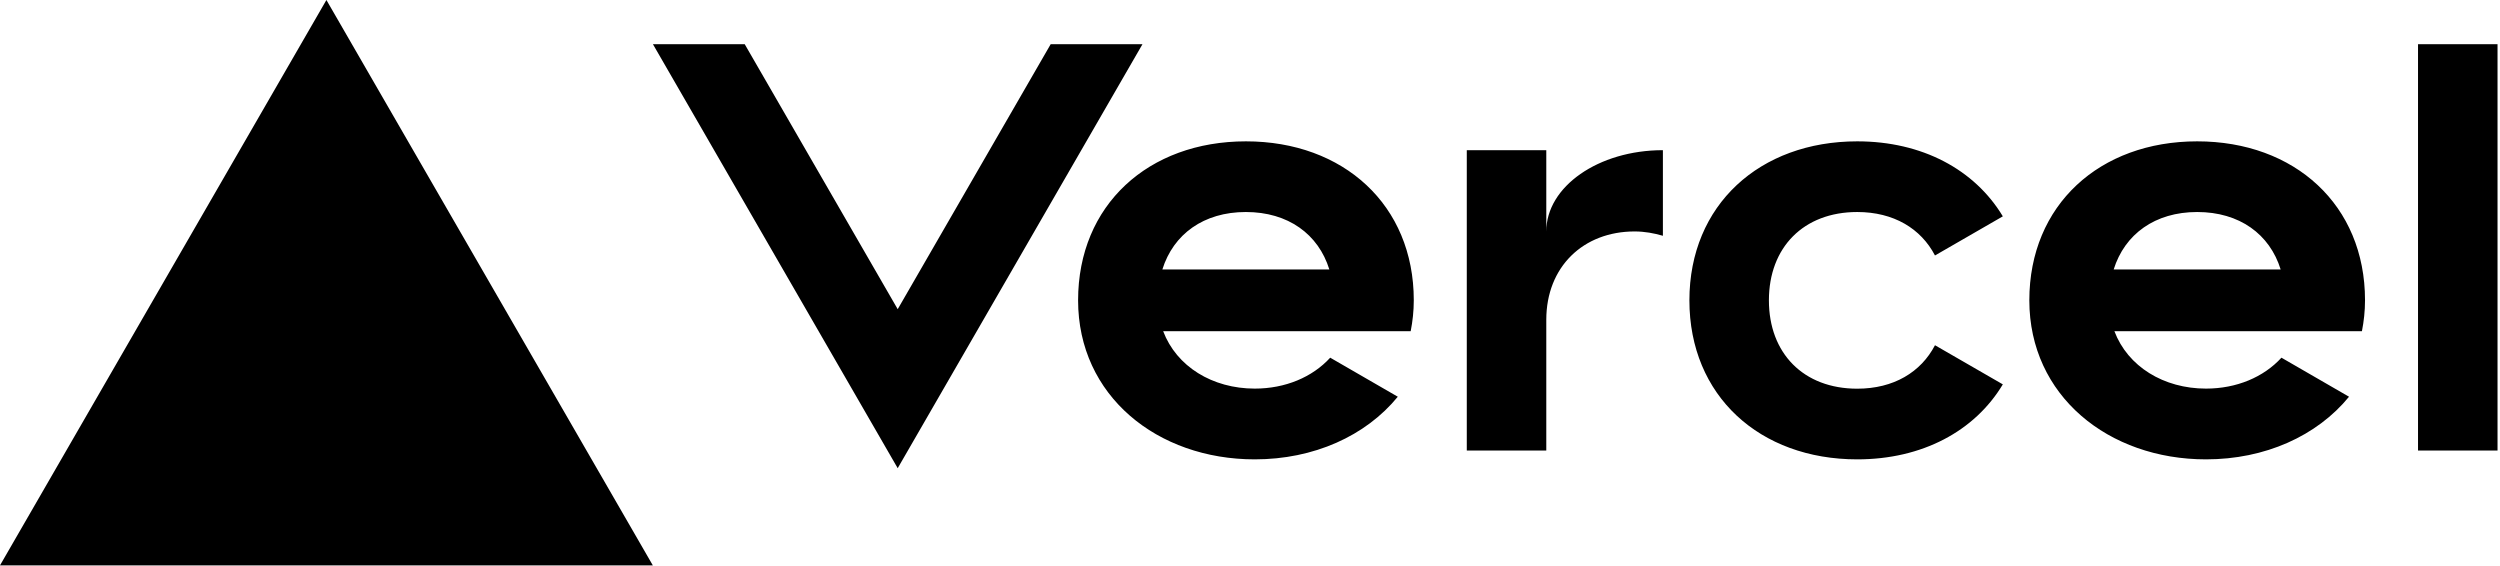
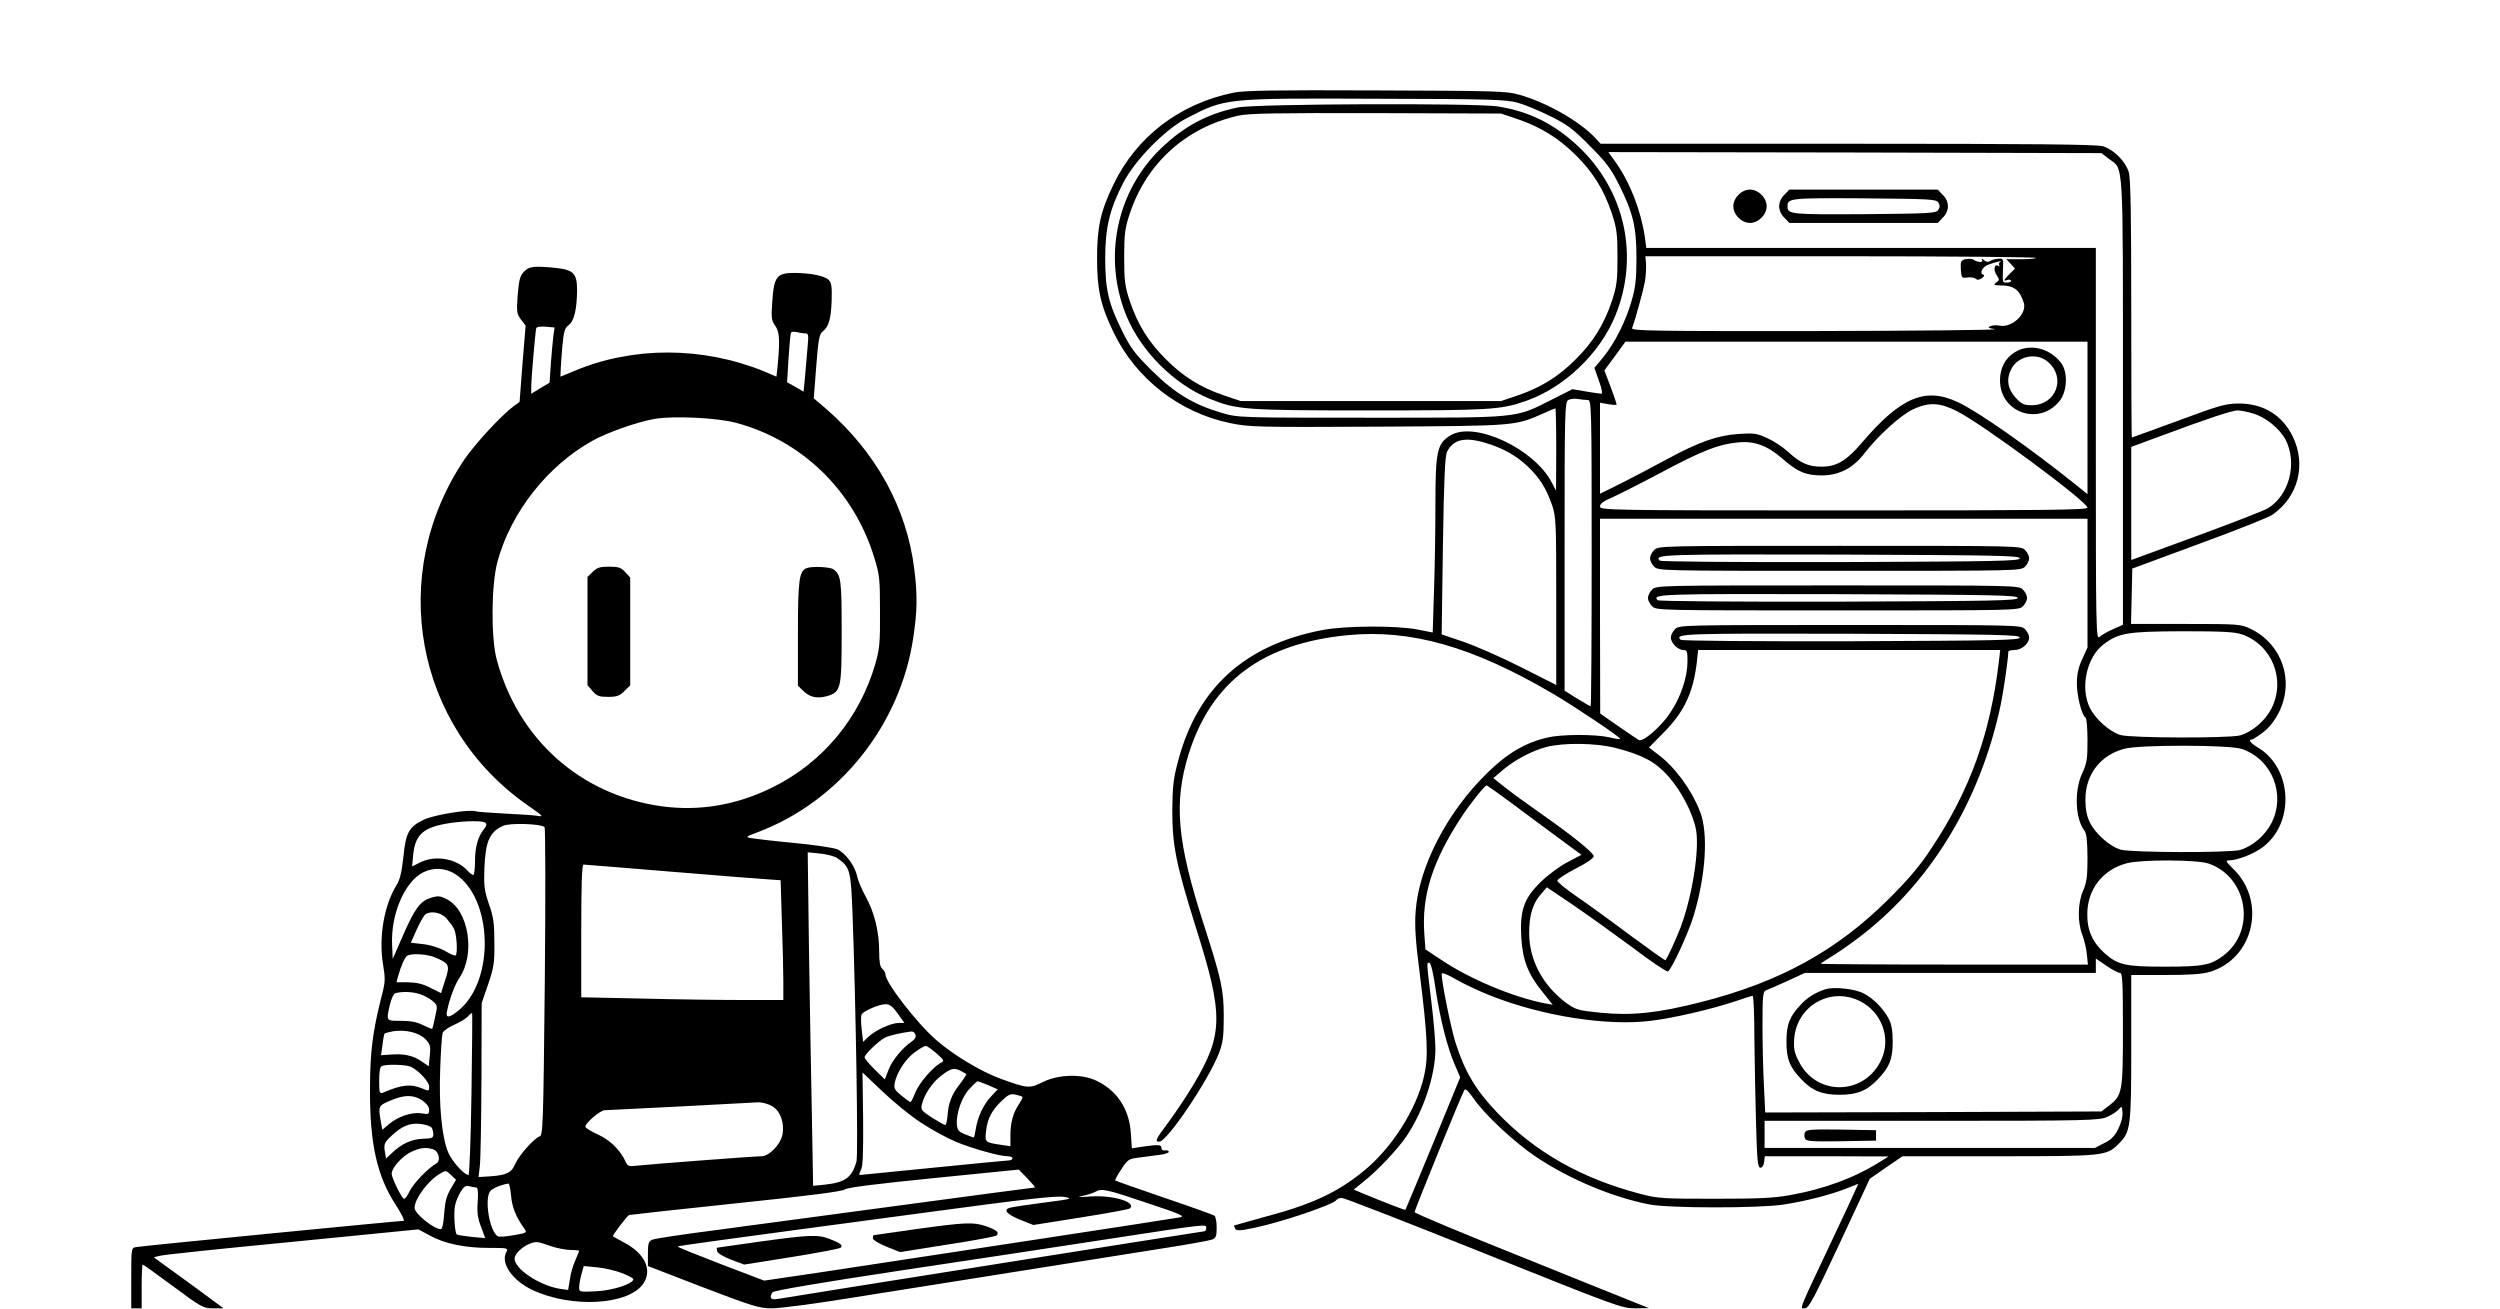
- <svg xmlns="http://www.w3.org/2000/svg" width="283" height="64" viewBox="0 0 283 64" fill="none">
-   <path d="M141.04 16c-11.04 0-19 7.2-19 18s8.96 18 20 18c6.67 0 12.55-2.64 16.19-7.09l-7.65-4.42c-2.02 2.21-5.09 3.5-8.54 3.5-4.79 0-8.86-2.5-10.37-6.5h28.02c.22-1.12.35-2.28.35-3.5 0-10.79-7.96-17.99-19-17.99zm-9.46 14.5c1.25-3.99 4.67-6.5 9.45-6.5 4.79 0 8.21 2.51 9.45 6.5h-18.9zM248.72 16c-11.04 0-19 7.2-19 18s8.96 18 20 18c6.67 0 12.55-2.64 16.19-7.09l-7.65-4.42c-2.02 2.21-5.09 3.5-8.54 3.5-4.79 0-8.86-2.5-10.37-6.5h28.02c.22-1.12.35-2.28.35-3.5 0-10.79-7.96-17.99-19-17.99zm-9.45 14.5c1.25-3.99 4.67-6.5 9.45-6.5 4.79 0 8.21 2.51 9.45 6.5h-18.9zM200.24 34c0 6 3.92 10 10 10 4.12 0 7.21-1.87 8.8-4.92l7.68 4.43c-3.18 5.3-9.14 8.49-16.48 8.49-11.05 0-19-7.2-19-18s7.96-18 19-18c7.34 0 13.29 3.19 16.48 8.49l-7.68 4.43c-1.59-3.05-4.68-4.92-8.8-4.92-6.07 0-10 4-10 10zm82.48-29v46h-9V5h9zM36.95 0L73.9 64H0L36.95 0zm92.38 5l-27.71 48L73.91 5H84.3l17.32 30 17.32-30h10.39zm58.91 12v9.69c-1-.29-2.06-.49-3.2-.49-5.81 0-10 4-10 10V51h-9V17h9v9.2c0-5.08 5.91-9.2 13.2-9.2z" fill="#000" />
+ <svg xmlns="http://www.w3.org/2000/svg" version="1.0" width="1200pt" height="628pt" viewBox="0 0 1200 628" preserveAspectRatio="xMidYMid meet">
+   <g transform="translate(0,628) scale(0.1,-0.1)" fill="#000000" stroke="none">
+     <path d="M5920 5835 c-258 -53 -465 -211 -575 -440 -63 -130 -79 -206 -79 -355 0 -149 16 -225 79 -355 107 -223 317 -386 560 -436 92 -19 131 -20 709 -17 666 4 656 3 795 64 29 13 55 24 57 24 2 0 4 -89 4 -197 l-1 -198 -21 40 c-86 163 -371 295 -486 225 -64 -39 -72 -76 -72 -331 0 -124 -3 -313 -7 -421 l-6 -194 -71 14 c-101 20 -349 19 -457 -2 -374 -71 -603 -279 -695 -632 -22 -83 -26 -121 -27 -234 0 -169 18 -257 112 -558 135 -426 133 -516 -9 -756 -34 -57 -89 -139 -121 -182 -63 -84 -67 -94 -44 -94 37 0 236 295 286 425 19 50 23 79 23 175 0 129 -11 179 -95 440 -130 402 -146 588 -73 822 109 346 353 529 761 569 305 30 603 -55 989 -282 110 -65 326 -210 321 -216 -2 -2 -26 1 -53 8 -67 15 -228 15 -295 -1 -107 -24 -197 -77 -295 -175 -191 -188 -324 -448 -339 -660 -5 -69 -1 -140 20 -300 37 -300 42 -395 21 -488 -36 -161 -156 -350 -293 -460 -128 -104 -251 -160 -483 -221 -73 -20 -134 -37 -136 -38 -1 -2 1 -9 5 -16 6 -10 23 -10 85 3 136 28 388 113 402 136 3 5 14 9 25 9 11 0 317 -119 681 -265 636 -255 663 -265 727 -265 l66 1 -45 18 c-25 10 -278 111 -562 226 -285 114 -518 211 -518 217 0 10 224 560 239 586 5 9 19 -5 46 -43 51 -75 196 -210 298 -278 160 -107 365 -193 542 -228 94 -19 527 -19 645 -1 111 17 229 48 302 77 l58 23 -14 -31 c-8 -18 -55 -120 -106 -227 -171 -362 -162 -340 -137 -340 19 0 41 42 167 311 l145 311 78 54 79 54 460 0 c508 0 519 1 578 60 57 57 60 79 60 464 l0 346 163 0 c116 0 178 4 214 15 211 63 274 337 113 494 -34 33 -39 41 -23 41 42 0 122 31 166 65 152 116 140 375 -22 475 -39 23 -52 40 -32 40 4 0 29 16 54 35 30 23 55 55 76 96 75 151 16 326 -135 400 -48 23 -55 24 -312 24 l-263 0 3 133 3 133 322 119 c178 65 336 128 352 140 123 87 162 240 96 375 -50 103 -143 159 -260 158 -62 0 -95 -10 -289 -82 -121 -44 -221 -81 -223 -81 -2 0 -3 277 -3 616 0 458 -3 627 -12 658 -16 52 -72 108 -124 124 -32 9 -320 12 -1226 12 l-1185 0 -24 26 c-76 82 -236 173 -369 210 -59 17 -119 18 -685 20 -485 2 -634 0 -685 -11z m1365 -48 c33 -9 103 -38 155 -64 81 -40 109 -60 190 -142 81 -81 103 -111 143 -191 66 -133 82 -199 82 -350 0 -100 -5 -141 -23 -203 -28 -99 -80 -201 -135 -270 l-44 -53 22 -62 c13 -35 18 -62 12 -62 -6 0 -39 5 -75 11 l-64 11 -101 -51 c-177 -89 -143 -86 -867 -86 -634 0 -635 0 -715 23 -136 40 -227 95 -335 202 -82 81 -103 109 -143 190 -66 133 -82 199 -82 350 0 148 22 239 88 365 57 109 201 255 304 308 185 96 182 96 908 93 553 -1 626 -4 680 -19z m2837 -269 c73 -55 68 25 68 -1167 l0 -1070 -47 -21 c-26 -11 -55 -28 -65 -37 -17 -15 -18 22 -18 925 l0 942 -1079 0 -1079 0 -6 48 c-19 130 -71 265 -142 365 l-34 47 1183 -2 1184 -3 35 -27z m-349 -476 c-6 -4 -41 -7 -77 -6 l-66 0 21 -22 21 -23 -26 -26 c-29 -29 -32 -37 -12 -29 8 3 16 2 19 -3 3 -4 -5 -9 -18 -9 -23 -2 -23 1 -21 57 3 58 3 59 -23 57 -14 -1 -32 -6 -38 -11 -9 -6 -19 -5 -30 4 -11 10 -14 10 -9 1 8 -13 -19 -13 -42 2 -7 4 -24 5 -38 2 -22 -6 -24 -11 -22 -49 3 -41 4 -43 31 -39 15 2 33 0 40 -6 8 -7 17 -6 30 3 12 9 14 14 6 17 -19 6 -3 37 23 47 29 11 77 23 60 15 -6 -3 -9 -11 -6 -16 4 -7 2 -8 -5 -4 -18 12 -24 -21 -7 -45 14 -20 14 -24 -2 -35 -15 -12 -12 -13 20 -14 65 0 92 -21 112 -83 17 -52 -56 -122 -116 -110 -15 3 -36 2 -45 -3 -14 -6 -9 -9 22 -14 22 -4 -362 -8 -854 -9 -788 -1 -892 1 -887 14 16 42 55 186 62 225 4 25 6 62 5 83 l-3 37 944 0 c519 0 938 -4 931 -8z m247 -768 l0 -366 -52 42 c-222 178 -472 354 -569 399 -157 75 -275 25 -462 -194 -74 -87 -121 -115 -194 -115 -63 0 -101 17 -161 72 -24 22 -68 51 -99 65 -50 23 -64 25 -137 20 -101 -6 -193 -39 -346 -122 -63 -34 -161 -86 -217 -114 l-103 -51 0 219 0 218 40 -7 c22 -4 40 -5 40 -1 0 3 -13 41 -29 84 l-30 79 51 69 50 69 1109 0 1109 0 0 -366z m-2399 86 c18 0 19 -23 19 -735 0 -404 -2 -735 -5 -735 -3 0 -32 17 -65 37 l-60 38 0 692 c0 648 1 693 18 703 9 5 30 8 46 5 16 -3 37 -5 47 -5z m1775 -55 c128 -66 624 -434 624 -462 0 -11 -214 -13 -1170 -13 -1138 0 -1170 1 -1170 19 0 13 16 25 53 41 28 12 135 66 237 120 199 106 277 137 369 146 81 9 144 -14 217 -78 73 -64 112 -80 191 -80 82 1 148 35 203 107 65 84 174 183 232 210 77 36 130 33 214 -10z m1420 -10 c60 -18 127 -73 155 -126 57 -112 18 -265 -84 -328 -19 -12 -175 -72 -346 -135 l-311 -114 0 272 0 271 133 49 c236 88 351 126 378 126 14 0 48 -7 75 -15z m-3685 -141 c81 -24 146 -60 201 -112 57 -54 90 -105 118 -187 19 -54 20 -84 20 -460 l0 -403 -172 87 c-95 48 -219 102 -275 121 l-103 35 6 425 c5 328 10 431 20 452 30 59 85 72 185 42z m2889 -673 l0 -309 -25 -55 c-18 -38 -26 -73 -26 -115 -1 -59 23 -156 42 -167 5 -4 9 -53 9 -109 0 -90 -3 -111 -26 -159 -38 -83 -33 -215 10 -272 12 -15 15 -49 16 -131 0 -92 -4 -120 -21 -159 -26 -59 -28 -152 -3 -215 9 -25 19 -66 21 -92 l5 -48 -641 0 c-353 0 -641 2 -641 4 0 2 20 16 44 30 24 14 80 52 124 85 351 260 597 660 696 1131 13 62 36 223 36 252 0 5 14 8 30 8 34 0 70 31 70 60 0 11 -9 29 -20 40 -20 20 -33 20 -840 20 -807 0 -820 0 -840 -20 -11 -11 -20 -29 -20 -40 0 -26 34 -60 60 -60 18 0 20 -7 20 -54 0 -75 -32 -172 -82 -246 -45 -69 -133 -144 -152 -132 -7 4 -51 34 -99 67 l-86 60 -1 468 0 467 1170 0 1170 0 0 -309z m741 -246 c145 -50 212 -217 142 -356 -31 -60 -92 -112 -151 -129 -53 -14 -524 -13 -574 2 -51 15 -121 77 -147 131 -47 96 -15 243 66 304 72 55 115 62 379 63 190 0 250 -3 285 -15z m-1066 -15 c0 -13 -98 -15 -809 -18 -483 -1 -814 2 -819 7 -30 30 13 31 816 29 714 -3 812 -5 812 -18z m-100 -112 c-41 -349 -138 -619 -323 -898 -56 -86 -109 -148 -206 -245 -249 -248 -523 -399 -901 -495 -208 -53 -332 -66 -483 -51 -108 11 -118 14 -164 47 -113 84 -178 206 -178 336 0 83 17 141 54 183 l31 36 126 -85 c69 -47 197 -139 285 -204 87 -66 164 -118 170 -115 16 6 98 183 123 266 59 194 72 398 31 502 -41 105 -119 212 -202 274 l-43 33 71 72 c99 100 142 193 159 339 l6 57 725 0 725 0 -6 -52z m-1841 -418 c129 -33 191 -66 252 -134 65 -73 120 -180 135 -259 17 -97 -18 -318 -74 -468 -22 -57 -63 -147 -73 -158 -2 -2 -79 53 -171 121 -92 69 -208 153 -258 187 -49 34 -90 67 -90 74 0 6 39 32 87 57 52 26 88 51 88 60 -1 17 -101 98 -258 208 -59 41 -133 95 -166 121 l-58 46 43 37 c56 48 141 94 210 112 81 22 240 20 333 -4z m3007 -5 c145 -50 212 -217 142 -356 -31 -60 -92 -112 -151 -129 -53 -14 -524 -13 -574 2 -51 15 -121 77 -147 131 -15 31 -21 63 -21 109 0 120 71 213 187 244 74 20 505 19 564 -1z m-3508 -258 c61 -46 163 -121 225 -167 l113 -83 -68 -36 c-38 -20 -95 -62 -130 -97 -78 -77 -98 -134 -91 -263 6 -108 33 -178 101 -261 l50 -63 -38 7 c-150 29 -359 116 -496 208 l-77 51 -5 71 c-14 186 38 351 179 566 41 63 111 150 120 150 2 0 55 -37 117 -83z m3348 -292 c188 -64 230 -323 71 -442 -61 -46 -97 -53 -281 -53 -188 0 -224 8 -286 62 -60 53 -87 112 -86 190 0 118 73 213 188 244 71 19 337 18 394 -1z m-425 -525 c12 0 14 -45 14 -271 0 -303 -3 -317 -68 -367 l-35 -27 -807 -3 -807 -2 -6 127 c-4 71 -7 201 -7 291 0 146 2 163 18 169 9 3 55 23 101 44 l84 39 698 0 699 0 0 34 0 35 51 -35 c28 -19 57 -34 65 -34z m-3285 -78 c21 -141 57 -284 93 -365 l25 -58 -130 -317 c-72 -174 -132 -318 -133 -319 -2 -3 -107 38 -215 83 l-33 14 48 39 c64 50 162 154 203 214 83 122 141 295 141 422 0 39 -9 143 -20 231 -23 188 -23 187 -8 182 7 -3 19 -55 29 -126z m261 -30 c249 -99 560 -148 771 -122 110 13 293 56 407 94 41 14 78 26 83 26 4 0 8 -91 8 -202 1 -112 5 -297 8 -413 5 -177 8 -210 21 -210 9 0 16 11 18 28 l3 27 297 0 297 -1 -40 -25 c-122 -77 -267 -131 -430 -160 -80 -15 -153 -18 -365 -18 -246 0 -271 1 -355 23 -283 74 -506 200 -689 391 -103 108 -156 197 -201 340 -22 73 -65 285 -65 325 0 9 23 0 65 -24 36 -21 111 -57 167 -79z m3016 -640 c-17 -35 -34 -53 -68 -69 l-44 -23 -793 0 -793 0 0 65 0 65 803 0 c754 0 804 2 842 19 22 10 47 26 55 36 14 17 15 16 18 -14 2 -20 -6 -51 -20 -79z" />
+     <path d="M5940 5764 c-147 -31 -256 -90 -367 -196 -214 -206 -280 -524 -167 -802 70 -171 228 -330 400 -400 131 -53 168 -56 766 -56 578 0 632 3 751 45 185 64 357 228 431 411 116 284 46 600 -178 811 -115 108 -235 168 -386 192 -104 17 -1168 13 -1250 -5z m1345 -56 c111 -38 196 -91 279 -173 83 -82 136 -168 173 -280 23 -70 27 -96 27 -210 0 -114 -4 -140 -27 -210 -37 -111 -90 -197 -173 -279 -82 -83 -167 -136 -279 -174 l-80 -27 -625 0 -625 0 -80 27 c-112 38 -197 91 -279 174 -83 82 -136 168 -173 279 -23 70 -27 96 -27 210 0 114 4 140 27 210 81 243 271 414 522 470 47 11 188 13 660 12 l600 -2 80 -27z" />
+     <path d="M8345 5345 c-16 -15 -25 -36 -25 -55 0 -19 9 -40 25 -55 15 -16 36 -25 55 -25 19 0 40 9 55 25 16 15 25 36 25 55 0 19 -9 40 -25 55 -15 16 -36 25 -55 25 -19 0 -40 -9 -55 -25z" />
+     <path d="M8565 5345 c-16 -15 -25 -36 -25 -55 0 -19 9 -40 25 -55 l24 -25 356 0 356 0 24 25 c16 15 25 36 25 55 0 19 -9 40 -25 55 l-24 25 -356 0 -356 0 -24 -25z m739 -37 c8 -13 8 -23 0 -35 -10 -17 -40 -18 -354 -21 -353 -2 -370 -1 -370 37 0 40 11 41 369 39 315 -3 345 -4 355 -20z" />
+     <path d="M9672 4590 c-47 -29 -72 -76 -72 -136 0 -157 192 -221 288 -96 35 47 38 135 6 179 -54 72 -151 96 -222 53z m157 -46 c90 -76 41 -209 -77 -209 -38 0 -48 5 -78 37 -38 43 -45 88 -19 138 32 62 121 79 174 34z" />
+     <path d="M7940 3640 c-11 -11 -20 -29 -20 -40 0 -11 9 -29 20 -40 20 -20 33 -20 890 -20 857 0 870 0 890 20 11 11 20 29 20 40 0 11 -9 29 -20 40 -20 20 -33 20 -890 20 -857 0 -870 0 -890 -20z m1755 -40 c0 -13 -103 -15 -859 -18 -513 -1 -864 2 -869 7 -30 30 14 31 866 29 758 -3 862 -5 862 -18z" />
+     <path d="M7930 3450 c-11 -11 -20 -29 -20 -40 0 -11 9 -29 20 -40 20 -20 33 -20 890 -20 857 0 870 0 890 20 11 11 20 29 20 40 0 11 -9 29 -20 40 -20 20 -33 20 -890 20 -857 0 -870 0 -890 -20z m1755 -40 c0 -13 -103 -15 -859 -18 -513 -1 -864 2 -869 7 -30 30 14 31 866 29 758 -3 862 -5 862 -18z" />
+     <path d="M8760 1531 c-46 -15 -85 -39 -116 -73 -54 -57 -69 -95 -69 -178 0 -83 15 -121 69 -178 53 -57 101 -77 186 -77 85 0 133 20 186 77 54 57 69 95 69 178 0 54 -6 85 -19 110 -26 49 -74 98 -121 122 -43 22 -144 33 -185 19z m167 -56 c105 -52 151 -177 104 -280 -77 -171 -307 -180 -394 -15 -24 46 -28 64 -25 112 11 159 173 253 315 183z" />
+     <path d="M8664 845 c-4 -8 -4 -22 0 -30 5 -13 31 -15 173 -13 l168 3 0 25 0 25 -168 3 c-142 2 -168 0 -173 -13z" />
+     <path d="M2516 4977 c-19 -19 -25 -39 -31 -111 -6 -82 -5 -91 15 -119 l23 -30 -15 -183 -14 -183 -30 -22 c-59 -44 -184 -180 -234 -253 -373 -553 -239 -1285 305 -1663 72 -50 77 -55 45 -49 -19 3 -91 8 -160 11 -69 4 -131 8 -138 11 -32 10 -199 -17 -249 -41 -71 -35 -85 -61 -97 -180 -8 -73 -17 -110 -34 -136 -59 -96 -85 -250 -63 -381 11 -66 11 -81 -8 -153 -42 -165 -55 -264 -55 -445 -1 -262 34 -416 124 -554 27 -42 44 -76 37 -76 -22 0 -1261 -121 -1284 -126 -23 -4 -23 -7 -23 -149 l0 -145 25 0 25 0 0 105 c0 58 2 105 5 105 3 0 69 -47 147 -105 135 -100 144 -105 191 -105 l50 0 -119 88 c-66 48 -141 103 -168 122 l-48 35 28 7 c16 5 302 35 636 67 l606 60 56 -30 c71 -39 168 -59 284 -59 90 0 92 0 82 -21 -28 -52 29 -135 124 -180 191 -91 470 -73 536 33 41 65 4 141 -91 192 -30 16 -55 30 -57 32 -4 3 68 98 78 102 4 1 235 27 513 56 345 36 512 57 523 67 11 9 147 26 425 54 l409 41 42 -43 c23 -24 39 -43 35 -43 -4 0 -292 -38 -640 -85 -347 -47 -753 -101 -902 -121 -148 -19 -280 -39 -292 -44 -20 -8 -23 -17 -23 -69 l0 -58 264 -102 c241 -92 270 -101 332 -101 37 0 207 22 378 50 514 82 1246 198 1486 236 124 19 235 39 248 44 19 8 22 17 22 59 0 27 -5 53 -11 56 -6 4 -114 43 -241 86 -127 43 -233 81 -235 83 -2 2 11 26 29 53 31 48 36 51 88 57 30 4 74 10 98 13 23 3 42 9 42 14 0 6 -8 9 -17 7 -10 -2 -18 3 -18 12 0 16 -13 17 -91 6 l-51 -8 -5 74 c-8 116 -67 205 -168 252 -70 32 -178 29 -253 -7 -65 -33 -74 -32 -204 15 -93 34 -224 112 -308 185 -92 79 -245 277 -245 316 0 8 -7 20 -15 27 -11 9 -15 33 -15 84 0 94 -23 187 -65 263 -19 34 -37 78 -41 97 -9 49 -58 115 -97 130 -18 7 -111 21 -207 30 -96 9 -188 20 -205 23 -27 5 -26 7 31 28 393 148 686 514 748 936 19 126 20 202 5 324 -36 296 -183 563 -423 772 l-60 51 12 154 c10 131 15 155 32 168 28 22 39 59 42 149 2 64 -1 84 -14 97 -20 20 -83 33 -165 34 -84 0 -98 -17 -106 -137 -6 -78 -4 -91 13 -115 21 -29 24 -66 14 -179 l-7 -67 -61 26 c-293 119 -627 120 -908 2 l-68 -28 1 26 c0 15 4 67 8 116 7 75 11 91 31 106 26 19 39 75 40 167 0 80 -17 98 -102 107 -104 10 -127 8 -152 -17z m140 -311 c-3 -22 -8 -82 -12 -132 l-6 -91 -44 -26 -44 -27 0 33 c0 42 20 269 24 282 2 6 22 9 46 7 l42 -4 -6 -42z m1208 14 c17 0 18 -6 12 -70 -3 -38 -9 -101 -12 -140 l-7 -70 -39 23 -40 22 7 115 c4 63 9 119 12 123 3 5 15 6 27 3 11 -3 29 -6 40 -6z m-329 -430 c317 -86 563 -326 661 -645 26 -83 28 -104 28 -260 1 -148 -2 -180 -22 -250 -75 -261 -253 -476 -495 -595 -172 -85 -352 -115 -532 -90 -388 54 -688 321 -791 705 -28 105 -26 359 4 470 65 237 240 459 455 579 69 39 216 91 298 105 89 16 302 6 394 -19z m-1207 -1918 c10 -7 9 -14 -6 -33 -29 -37 -42 -86 -42 -155 0 -35 -4 -64 -8 -64 -5 0 -17 9 -28 21 -52 58 -156 76 -228 39 l-38 -19 6 62 c11 95 52 128 180 147 71 10 149 11 164 2z m286 -22 c4 -5 5 -337 1 -744 -7 -691 -9 -736 -25 -741 -26 -8 -99 -91 -116 -130 -18 -43 -40 -55 -116 -61 l-61 -4 6 52 c4 29 7 217 8 418 l1 365 31 90 c27 80 31 102 30 200 0 91 -4 123 -26 185 -22 65 -25 88 -22 170 5 132 25 177 90 206 32 15 181 10 199 -6z m1405 -149 c61 -43 65 -56 73 -264 16 -433 28 -1163 19 -1193 -22 -76 -53 -99 -149 -110 l-59 -6 -6 338 c-4 187 -10 547 -14 801 l-6 462 59 -6 c32 -3 70 -13 83 -22z m-786 -66 c232 -19 443 -36 468 -37 l46 -3 6 -200 c4 -110 7 -239 7 -287 l0 -88 -198 0 c-109 0 -328 3 -485 7 l-287 6 0 319 c0 221 3 318 11 318 6 0 200 -16 432 -35z m-1047 -11 c178 -116 190 -504 20 -650 -49 -42 -69 -44 -60 -6 13 62 38 127 59 158 78 115 45 323 -59 377 -32 17 -43 18 -76 8 -53 -16 -79 -51 -136 -182 l-49 -112 -3 71 c-6 146 62 302 150 345 50 25 107 21 154 -9z m-44 -211 c14 -16 31 -38 37 -51 13 -24 19 -118 8 -128 -3 -3 -26 6 -50 21 -28 16 -69 29 -105 33 l-60 7 29 65 c16 35 35 68 42 72 27 17 73 8 99 -19z m-55 -188 c70 -30 74 -37 50 -109 l-20 -63 -50 25 c-36 19 -66 26 -107 27 l-57 0 8 30 c14 49 32 90 43 97 19 13 95 9 133 -7z m-77 -175 c19 -5 48 -20 63 -32 28 -23 28 -24 16 -78 -6 -30 -13 -56 -14 -58 -2 -2 -21 6 -44 17 -28 15 -59 21 -106 21 -73 0 -72 -2 -53 79 7 30 18 52 27 54 30 8 76 7 111 -3z m2299 -95 l32 -45 -28 0 c-37 -1 -111 -35 -144 -66 l-26 -25 -7 61 c-4 33 -4 65 0 71 10 17 85 49 115 49 19 0 34 -11 58 -45z m-2046 -388 c-3 -213 -10 -387 -14 -387 -21 0 -78 64 -97 107 -31 73 -46 223 -39 402 3 86 8 164 12 174 4 9 29 27 55 38 27 12 56 29 66 40 9 11 19 18 20 16 2 -1 0 -177 -3 -390z m-221 265 c23 -24 26 -33 21 -78 l-5 -52 -35 24 c-41 28 -85 37 -148 32 l-46 -3 7 50 c3 27 8 52 10 54 2 2 21 7 41 11 59 9 124 -6 155 -38z m2352 22 c4 -11 -2 -22 -16 -32 -46 -31 -96 -92 -113 -137 l-18 -46 -49 48 c-26 26 -48 52 -48 58 0 14 68 79 99 95 20 10 82 24 127 29 7 0 15 -6 18 -15z m101 -90 c38 -34 39 -36 20 -46 -38 -21 -102 -95 -121 -141 -10 -26 -21 -47 -24 -47 -3 0 -22 14 -43 31 -34 28 -37 35 -32 63 11 50 53 115 97 146 23 17 46 30 52 30 6 -1 29 -17 51 -36z m-2522 -65 c40 -20 87 -72 87 -95 0 -22 -1 -23 -35 -8 -54 22 -97 18 -187 -21 -16 -6 -18 0 -18 58 0 43 4 67 13 70 23 10 118 7 140 -4z m2640 -20 c12 -7 23 -13 25 -14 2 -2 -12 -24 -31 -49 -40 -51 -55 -92 -59 -153 -2 -24 -7 -43 -11 -43 -4 0 -33 16 -63 35 -51 33 -55 39 -49 63 12 50 50 106 93 139 47 36 62 39 95 22z m-192 -248 c50 -33 125 -74 166 -91 79 -33 211 -70 250 -70 12 0 23 -4 23 -10 0 -5 -8 -10 -17 -10 -10 0 -173 -16 -363 -35 -190 -19 -349 -35 -353 -35 -4 0 -2 10 5 23 10 16 12 78 11 246 l-3 223 95 -90 c52 -50 135 -118 186 -151z m323 180 l45 -20 -31 -33 c-37 -39 -65 -98 -74 -156 -4 -23 -8 -42 -10 -42 -2 0 -21 7 -41 15 -32 13 -38 20 -40 48 -4 52 24 133 61 171 18 20 36 36 39 36 3 0 26 -9 51 -19z m164 -56 c2 -2 -5 -16 -15 -32 -29 -42 -43 -89 -43 -151 l0 -54 -46 7 c-76 11 -77 12 -71 66 7 60 27 98 74 144 31 30 43 36 67 31 16 -4 31 -8 34 -11z m-2881 -17 c21 -15 33 -31 33 -46 0 -20 -4 -22 -37 -16 -46 7 -113 -15 -156 -52 l-32 -27 -7 39 c-13 74 -12 77 45 101 68 29 112 29 154 1z m1680 -28 c39 -23 59 -80 49 -136 -10 -48 -64 -104 -101 -104 -33 0 -532 -38 -596 -45 -42 -5 -47 -3 -57 21 -26 55 -74 102 -133 129 -32 14 -59 31 -59 37 0 18 70 78 93 79 12 0 175 9 362 18 187 10 356 19 375 20 19 0 49 -8 67 -19z m-1635 -103 c4 -6 8 -21 8 -32 0 -17 -7 -20 -48 -21 -53 -1 -103 -23 -148 -66 l-31 -29 -6 36 c-5 33 -2 41 31 72 52 49 89 64 141 58 25 -3 48 -11 53 -18z m5 -103 c29 -8 41 -55 17 -69 -41 -23 -112 -98 -129 -135 -10 -22 -22 -37 -27 -34 -13 8 -58 101 -58 120 0 29 51 85 94 105 43 20 67 23 103 13z m89 -125 l23 -22 -26 -44 c-20 -34 -27 -63 -31 -119 -3 -45 -9 -74 -16 -74 -34 0 -126 75 -126 102 0 45 68 135 125 166 26 15 25 15 51 -9z m287 -97 c4 -54 25 -107 63 -158 15 -21 14 -22 -51 -33 -36 -7 -71 -9 -76 -5 -39 24 -65 179 -36 216 10 14 54 32 88 37 3 1 9 -25 12 -57z m-167 38 c8 0 10 -22 7 -67 -4 -53 0 -80 16 -122 l20 -54 -66 6 c-36 4 -68 9 -71 12 -9 9 -15 103 -8 137 3 18 15 48 27 67 16 26 25 32 42 27 12 -3 27 -6 33 -6z m3219 -74 c160 -53 185 -64 160 -69 -28 -6 -1150 -177 -1739 -266 l-258 -38 -210 80 c-114 44 -207 81 -205 84 4 3 137 22 1199 164 473 64 617 80 655 74 45 -8 40 -10 -92 -27 -77 -10 -150 -21 -162 -24 -41 -8 -24 -31 42 -58 l65 -26 227 36 c126 20 232 39 237 44 31 30 -81 64 -188 57 -61 -4 -70 -4 -39 3 24 5 51 14 60 19 30 18 53 13 248 -53z m285 -121 c0 -8 -4 -15 -8 -15 -8 0 -1982 -313 -2049 -325 -34 -6 -42 5 -25 32 5 8 234 47 612 104 333 50 790 119 1015 154 469 72 455 70 455 50z m-3150 -85 c30 -11 74 -19 98 -20 23 0 42 -2 42 -4 0 -2 -9 -23 -19 -47 -11 -24 -23 -66 -26 -93 l-8 -48 -41 6 c-97 16 -216 95 -216 145 0 21 35 56 70 70 34 13 37 13 100 -9z m343 -130 c31 -12 57 -25 57 -30 0 -22 -97 -54 -177 -58 -82 -4 -83 -4 -83 19 0 13 5 41 11 63 l11 39 62 -6 c34 -3 88 -15 119 -27z" />
+     <path d="M2845 3535 l-25 -24 0 -260 0 -260 24 -28 c21 -24 32 -28 75 -28 42 0 55 5 78 28 l28 27 0 259 0 259 -24 26 c-20 22 -33 26 -78 26 -44 0 -58 -5 -78 -25z" />
+     <path d="M3872 3553 c-36 -14 -42 -56 -42 -313 l0 -251 24 -24 c32 -32 69 -40 117 -26 66 20 69 35 69 311 0 245 -3 270 -39 297 -16 12 -104 16 -129 6z" />
+     <path d="M4395 380 c-110 -16 -201 -29 -202 -29 -2 -1 -3 -7 -3 -15 0 -8 29 -25 65 -40 l65 -26 227 36 c126 19 232 39 237 44 14 14 -1 27 -51 44 -61 21 -99 19 -338 -14z" />
+     <path d="M3645 320 c-110 -16 -201 -29 -203 -29 -2 -1 -2 -8 0 -17 2 -9 30 -26 66 -40 l64 -24 226 36 c125 20 231 40 237 45 12 12 0 22 -53 42 -56 22 -98 20 -337 -13z" />
+   </g>
</svg>
